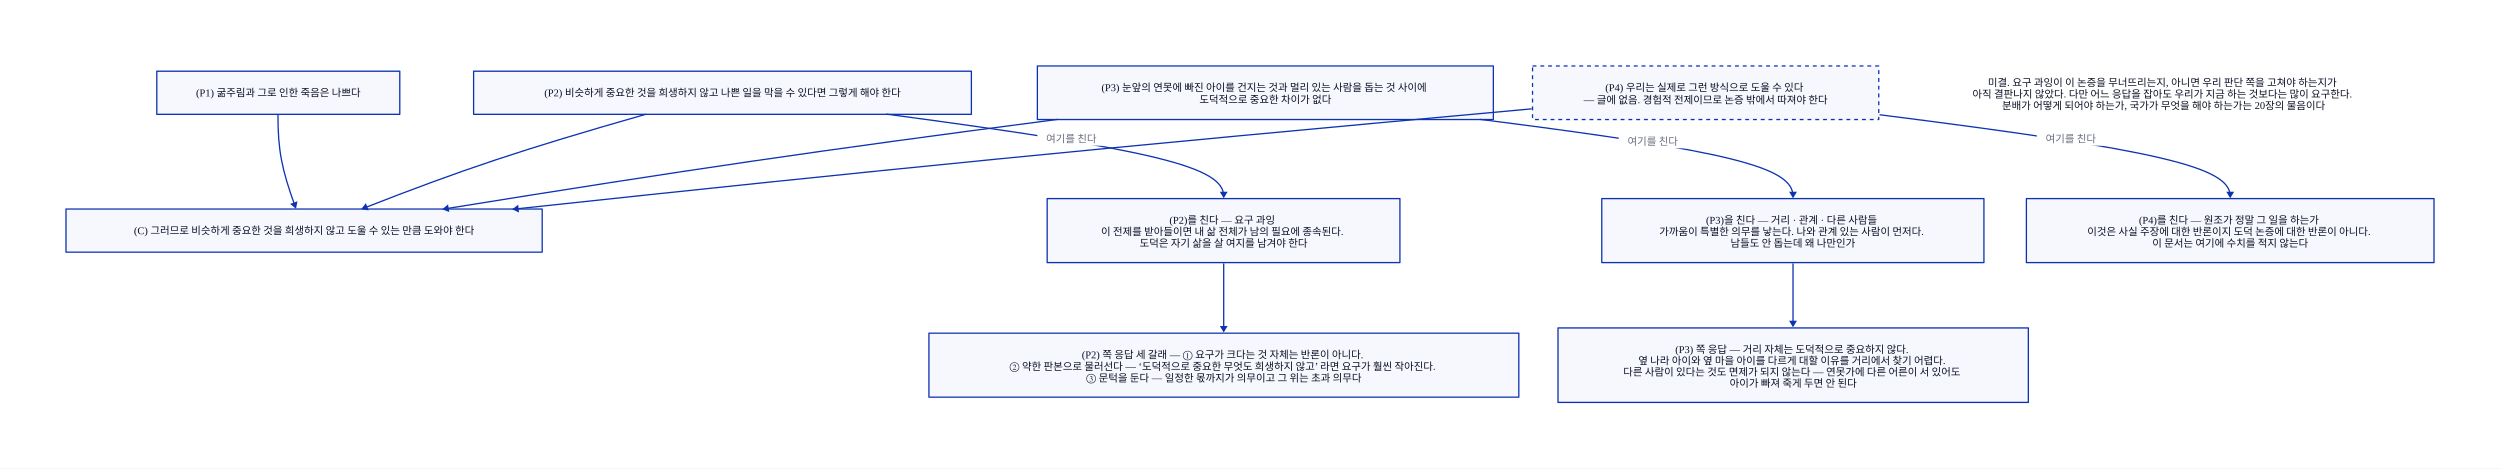
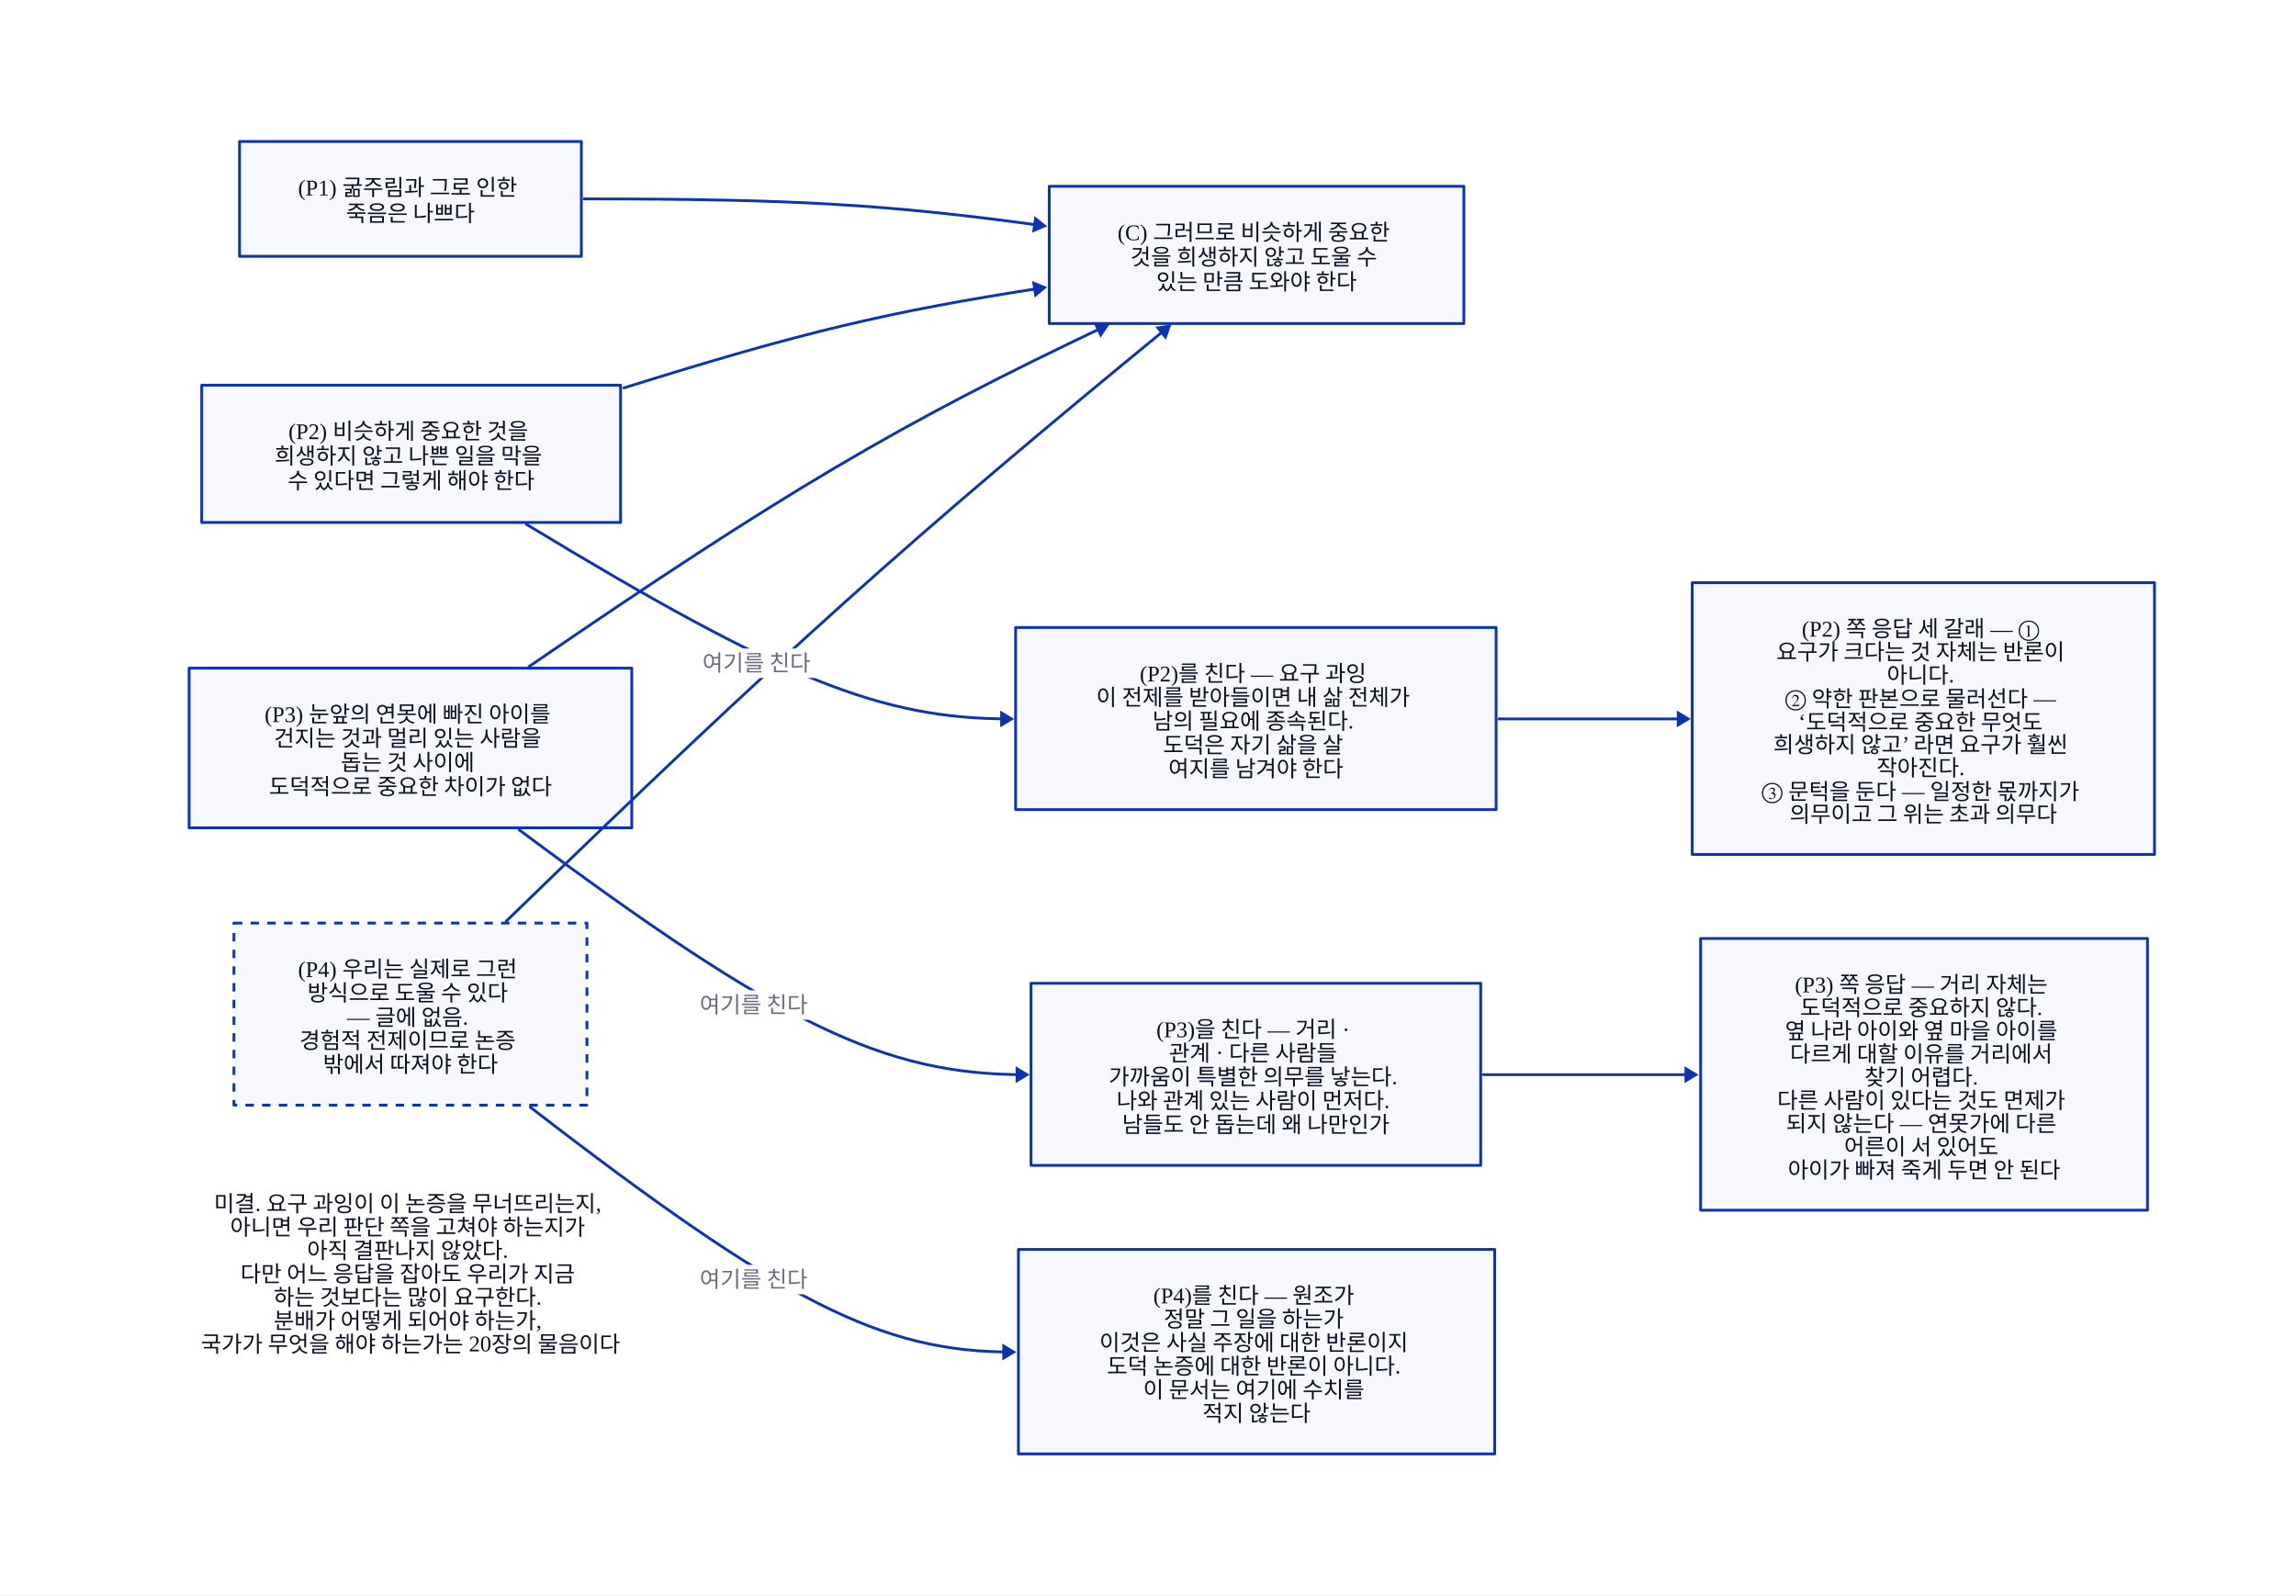
- <svg xmlns="http://www.w3.org/2000/svg" width="3827" height="717" class="d2-208050391 d2-svg" viewBox="-101 -101 3827 717">
-   <rect width="3827" height="717" x="-101" y="-101" rx="0" style="fill:#fff" />
-   <style>.connection,.shape{stroke-linejoin:round}.shape{shape-rendering:geometricPrecision}.connection{stroke-linecap:round}.d2-208050391 .fill-N1{fill:#0a0f25}.d2-208050391 .fill-N2{fill:#676c7e}.d2-208050391 .fill-B6{fill:#f7f8fe}.d2-208050391 .stroke-B1{stroke:#0d32b2}.s0{stroke-width:2}.s1{text-anchor:middle;font-size:16px}</style>
+ <svg xmlns="http://www.w3.org/2000/svg" width="1639" height="1139" class="d2-1982335511 d2-svg" viewBox="-101 -101 1639 1139">
+   <rect width="1639" height="1139" x="-101" y="-101" rx="0" style="fill:#fff" />
+   <style>.connection,.shape{stroke-linejoin:round}.shape{shape-rendering:geometricPrecision}.connection{stroke-linecap:round}.d2-1982335511 .fill-N1{fill:#0a0f25}.d2-1982335511 .fill-N2{fill:#676c7e}.d2-1982335511 .fill-B6{fill:#f7f8fe}.d2-1982335511 .stroke-B1{stroke:#0d32b2}.s0{stroke-width:2}.s1{text-anchor:middle;font-size:16px}</style>
  <g>
    <g class="shape">
-       <path d="M139 8h372v66H139z" class="stroke-B1 fill-B6 s0" />
+       <path d="M70 0h244v82H70z" class="stroke-B1 fill-B6 s0" />
    </g>
-     <text x="325" y="46.5" class="text-bold fill-N1 s1">(P1) 굶주림과 그로 인한 죽음은 나쁘다</text>
-   </g>
-   <g>
-     <g class="shape">
-       <path d="M624 8h762v66H624z" class="stroke-B1 fill-B6 s0" />
-     </g>
-     <text x="1005" y="46.5" class="text-bold fill-N1 s1">(P2) 비슷하게 중요한 것을 희생하지 않고 나쁜 일을 막을 수 있다면 그렇게 해야 한다</text>
-   </g>
-   <g>
-     <g class="shape">
-       <path d="M1487 0h698v82h-698z" class="stroke-B1 fill-B6 s0" />
-     </g>
-     <text x="1836" y="38.5" class="text-bold fill-N1 s1">
-       <tspan x="1836" dy="0">(P3) 눈앞의 연못에 빠진 아이를 건지는 것과 멀리 있는 사람을 돕는 것 사이에</tspan>
-       <tspan x="1836" dy="18.5">도덕적으로 중요한 차이가 없다</tspan>
+     <text x="192" y="38.5" class="text-bold fill-N1 s1">
+       <tspan x="192" dy="0">(P1) 굶주림과 그로 인한</tspan>
+       <tspan x="192" dy="18.5">죽음은 나쁘다</tspan>
    </text>
  </g>
  <g>
    <g class="shape">
-       <path d="M2245 0h530v82h-530z" class="fill-B6" style="stroke:#0d32b2;stroke-width:2;stroke-dasharray:6,5.919" />
+       <path d="M43 174h299v98H43z" class="stroke-B1 fill-B6 s0" />
    </g>
-     <text x="2510" y="38.5" class="text-bold fill-N1 s1">
-       <tspan x="2510" dy="0">(P4) 우리는 실제로 그런 방식으로 도울 수 있다</tspan>
-       <tspan x="2510" dy="18.5">— 글에 없음. 경험적 전제이므로 논증 밖에서 따져야 한다</tspan>
+     <text x="192.5" y="212.5" class="text-bold fill-N1 s1">
+       <tspan x="192.5" dy="0">(P2) 비슷하게 중요한 것을</tspan>
+       <tspan x="192.5" dy="17.667">희생하지 않고 나쁜 일을 막을</tspan>
+       <tspan x="192.5" dy="17.667">수 있다면 그렇게 해야 한다</tspan>
    </text>
  </g>
  <g>
    <g class="shape">
-       <path d="M0 219h729v66H0z" class="stroke-B1 fill-B6 s0" />
+       <path d="M34 376h316v114H34z" class="stroke-B1 fill-B6 s0" />
    </g>
-     <text x="364.5" y="257.5" class="text-bold fill-N1 s1">(C) 그러므로 비슷하게 중요한 것을 희생하지 않고 도울 수 있는 만큼 도와야 한다</text>
-   </g>
-   <g>
-     <g class="shape">
-       <path d="M1502 203h540v98h-540z" class="stroke-B1 fill-B6 s0" />
-     </g>
-     <text x="1772" y="241.5" class="text-bold fill-N1 s1">
-       <tspan x="1772" dy="0">(P2)를 친다 — 요구 과잉</tspan>
-       <tspan x="1772" dy="17.667">이 전제를 받아들이면 내 삶 전체가 남의 필요에 종속된다.</tspan>
-       <tspan x="1772" dy="17.667">도덕은 자기 삶을 살 여지를 남겨야 한다</tspan>
+     <text x="192" y="414.5" class="text-bold fill-N1 s1">
+       <tspan x="192" dy="0">(P3) 눈앞의 연못에 빠진 아이를</tspan>
+       <tspan x="192" dy="17.25">건지는 것과 멀리 있는 사람을</tspan>
+       <tspan x="192" dy="17.25">돕는 것 사이에</tspan>
+       <tspan x="192" dy="17.25">도덕적으로 중요한 차이가 없다</tspan>
    </text>
  </g>
  <g>
    <g class="shape">
-       <path d="M2351 203h585v98h-585z" class="stroke-B1 fill-B6 s0" />
+       <path d="M66 558h252v130H66z" class="fill-B6" style="stroke:#0d32b2;stroke-width:2;stroke-dasharray:6,5.919" />
    </g>
-     <text x="2643.5" y="241.5" class="text-bold fill-N1 s1">
-       <tspan x="2643.5" dy="0">(P3)을 친다 — 거리 · 관계 · 다른 사람들</tspan>
-       <tspan x="2643.5" dy="17.667">가까움이 특별한 의무를 낳는다. 나와 관계 있는 사람이 먼저다.</tspan>
-       <tspan x="2643.5" dy="17.667">남들도 안 돕는데 왜 나만인가</tspan>
+     <text x="192" y="596.5" class="text-bold fill-N1 s1">
+       <tspan x="192" dy="0">(P4) 우리는 실제로 그런</tspan>
+       <tspan x="192" dy="17">방식으로 도울 수 있다</tspan>
+       <tspan x="192" dy="17">— 글에 없음.</tspan>
+       <tspan x="192" dy="17">경험적 전제이므로 논증</tspan>
+       <tspan x="192" dy="17">밖에서 따져야 한다</tspan>
    </text>
  </g>
  <g>
    <g class="shape">
-       <path d="M3001 203h624v98h-624z" class="stroke-B1 fill-B6 s0" />
+       <path d="M648 32h296v98H648z" class="stroke-B1 fill-B6 s0" />
    </g>
-     <text x="3313" y="241.5" class="text-bold fill-N1 s1">
-       <tspan x="3313" dy="0">(P4)를 친다 — 원조가 정말 그 일을 하는가</tspan>
-       <tspan x="3313" dy="17.667">이것은 사실 주장에 대한 반론이지 도덕 논증에 대한 반론이 아니다.</tspan>
-       <tspan x="3313" dy="17.667">이 문서는 여기에 수치를 적지 않는다</tspan>
+     <text x="796" y="70.5" class="text-bold fill-N1 s1">
+       <tspan x="796" dy="0">(C) 그러므로 비슷하게 중요한</tspan>
+       <tspan x="796" dy="17.667">것을 희생하지 않고 도울 수</tspan>
+       <tspan x="796" dy="17.667">있는 만큼 도와야 한다</tspan>
    </text>
  </g>
  <g>
    <g class="shape">
-       <path d="M2284 401h720v114h-720z" class="stroke-B1 fill-B6 s0" />
+       <path d="M624 347h343v130H624z" class="stroke-B1 fill-B6 s0" />
    </g>
-     <text x="2644" y="439.5" class="text-bold fill-N1 s1">
-       <tspan x="2644" dy="0">(P3) 쪽 응답 — 거리 자체는 도덕적으로 중요하지 않다.</tspan>
-       <tspan x="2644" dy="17.25">옆 나라 아이와 옆 마을 아이를 다르게 대할 이유를 거리에서 찾기 어렵다.</tspan>
-       <tspan x="2644" dy="17.25">다른 사람이 있다는 것도 면제가 되지 않는다 — 연못가에 다른 어른이 서 있어도</tspan>
-       <tspan x="2644" dy="17.25">아이가 빠져 죽게 두면 안 된다</tspan>
+     <text x="795.5" y="385.5" class="text-bold fill-N1 s1">
+       <tspan x="795.5" dy="0">(P2)를 친다 — 요구 과잉</tspan>
+       <tspan x="795.5" dy="17">이 전제를 받아들이면 내 삶 전체가</tspan>
+       <tspan x="795.5" dy="17">남의 필요에 종속된다.</tspan>
+       <tspan x="795.5" dy="17">도덕은 자기 삶을 살</tspan>
+       <tspan x="795.5" dy="17">여지를 남겨야 한다</tspan>
    </text>
  </g>
  <g>
    <g class="shape">
-       <path d="M1321 409h903v98h-903z" class="stroke-B1 fill-B6 s0" />
+       <path d="M635 601h321v130H635z" class="stroke-B1 fill-B6 s0" />
    </g>
-     <text x="1772.5" y="447.5" class="text-bold fill-N1 s1">
-       <tspan x="1772.5" dy="0">(P2) 쪽 응답 세 갈래 — ① 요구가 크다는 것 자체는 반론이 아니다.</tspan>
-       <tspan x="1772.5" dy="17.667">② 약한 판본으로 물러선다 — ‘도덕적으로 중요한 무엇도 희생하지 않고’ 라면 요구가 훨씬 작아진다.</tspan>
-       <tspan x="1772.5" dy="17.667">③ 문턱을 둔다 — 일정한 몫까지가 의무이고 그 위는 초과 의무다</tspan>
+     <text x="795.5" y="639.5" class="text-bold fill-N1 s1">
+       <tspan x="795.5" dy="0">(P3)을 친다 — 거리 ·</tspan>
+       <tspan x="795.5" dy="17">관계 · 다른 사람들</tspan>
+       <tspan x="795.5" dy="17">가까움이 특별한 의무를 낳는다.</tspan>
+       <tspan x="795.5" dy="17">나와 관계 있는 사람이 먼저다.</tspan>
+       <tspan x="795.5" dy="17">남들도 안 돕는데 왜 나만인가</tspan>
    </text>
  </g>
-   <text x="3211" y="31" class="fill-N1 s1">
-     <tspan x="3211" dy="0">미결. 요구 과잉이 이 논증을 무너뜨리는지, 아니면 우리 판단 쪽을 고쳐야 하는지가</tspan>
-     <tspan x="3211" dy="17.667">아직 결판나지 않았다. 다만 어느 응답을 잡아도 우리가 지금 하는 것보다는 많이 요구한다.</tspan>
-     <tspan x="3211" dy="17.667">분배가 어떻게 되어야 하는가, 국가가 무엇을 해야 하는가는 20장의 물음이다</tspan>
+   <g>
+     <g class="shape">
+       <path d="M626 791h340v146H626z" class="stroke-B1 fill-B6 s0" />
+     </g>
+     <text x="796" y="829.5" class="text-bold fill-N1 s1">
+       <tspan x="796" dy="0">(P4)를 친다 — 원조가</tspan>
+       <tspan x="796" dy="16.833">정말 그 일을 하는가</tspan>
+       <tspan x="796" dy="16.833">이것은 사실 주장에 대한 반론이지</tspan>
+       <tspan x="796" dy="16.833">도덕 논증에 대한 반론이 아니다.</tspan>
+       <tspan x="796" dy="16.833">이 문서는 여기에 수치를</tspan>
+       <tspan x="796" dy="16.833">적지 않는다</tspan>
+     </text>
+   </g>
+   <g>
+     <g class="shape">
+       <path d="M1113 569h319v194h-319z" class="stroke-B1 fill-B6 s0" />
+     </g>
+     <text x="1272.5" y="607.5" class="text-bold fill-N1 s1">
+       <tspan x="1272.5" dy="0">(P3) 쪽 응답 — 거리 자체는</tspan>
+       <tspan x="1272.5" dy="16.556">도덕적으로 중요하지 않다.</tspan>
+       <tspan x="1272.5" dy="16.556">옆 나라 아이와 옆 마을 아이를</tspan>
+       <tspan x="1272.5" dy="16.556">다르게 대할 이유를 거리에서</tspan>
+       <tspan x="1272.5" dy="16.556">찾기 어렵다.</tspan>
+       <tspan x="1272.5" dy="16.556">다른 사람이 있다는 것도 면제가</tspan>
+       <tspan x="1272.5" dy="16.556">되지 않는다 — 연못가에 다른</tspan>
+       <tspan x="1272.5" dy="16.556">어른이 서 있어도</tspan>
+       <tspan x="1272.5" dy="16.556">아이가 빠져 죽게 두면 안 된다</tspan>
+     </text>
+   </g>
+   <g>
+     <g class="shape">
+       <path d="M1107 315h330v194h-330z" class="stroke-B1 fill-B6 s0" />
+     </g>
+     <text x="1272" y="353.5" class="text-bold fill-N1 s1">
+       <tspan x="1272" dy="0">(P2) 쪽 응답 세 갈래 — ①</tspan>
+       <tspan x="1272" dy="16.556">요구가 크다는 것 자체는 반론이</tspan>
+       <tspan x="1272" dy="16.556">아니다.</tspan>
+       <tspan x="1272" dy="16.556">② 약한 판본으로 물러선다 —</tspan>
+       <tspan x="1272" dy="16.556">‘도덕적으로 중요한 무엇도</tspan>
+       <tspan x="1272" dy="16.556">희생하지 않고’ 라면 요구가 훨씬</tspan>
+       <tspan x="1272" dy="16.556">작아진다.</tspan>
+       <tspan x="1272" dy="16.556">③ 문턱을 둔다 — 일정한 몫까지가</tspan>
+       <tspan x="1272" dy="16.556">의무이고 그 위는 초과 의무다</tspan>
+     </text>
+   </g>
+   <text x="192" y="764" class="fill-N1 s1">
+     <tspan x="192" dy="0">미결. 요구 과잉이 이 논증을 무너뜨리는지,</tspan>
+     <tspan x="192" dy="16.714">아니면 우리 판단 쪽을 고쳐야 하는지가</tspan>
+     <tspan x="192" dy="16.714">아직 결판나지 않았다.</tspan>
+     <tspan x="192" dy="16.714">다만 어느 응답을 잡아도 우리가 지금</tspan>
+     <tspan x="192" dy="16.714">하는 것보다는 많이 요구한다.</tspan>
+     <tspan x="192" dy="16.714">분배가 어떻게 되어야 하는가,</tspan>
+     <tspan x="192" dy="16.714">국가가 무엇을 해야 하는가는 20장의 물음이다</tspan>
  </text>
-   <marker id="mk-d2-208050391-3488378134" markerHeight="12" markerUnits="userSpaceOnUse" markerWidth="10" orient="auto" refX="7" refY="6" viewBox="0 0 10 12">
+   <marker id="mk-d2-1982335511-3488378134" markerHeight="12" markerUnits="userSpaceOnUse" markerWidth="10" orient="auto" refX="7" refY="6" viewBox="0 0 10 12">
    <path stroke-width="2" d="m0 0 10 6-10 6z" class="connection" style="fill:#0d32b2" />
  </marker>
-   <path fill="none" marker-end="url(#mk-d2-208050391-3488378134)" d="M324.5 75.5c0 53.199 5.6 82.4 26.633 140.24" class="connection stroke-B1 s0" mask="url(#d2-208050391)" />
-   <path fill="none" marker-end="url(#mk-d2-208050391-3488378134)" d="M887.077 74.05C696.2 128.7 608.6 157.9 454.726 218.044" class="connection stroke-B1 s0" mask="url(#d2-208050391)" />
-   <path fill="none" marker-end="url(#mk-d2-208050391-3488378134)" d="M1518.017 81.759C1146.4 130.3 957.4 157.9 578.949 218.864" class="connection stroke-B1 s0" mask="url(#d2-208050391)" />
-   <path fill="none" marker-end="url(#mk-d2-208050391-3488378134)" d="M2243.008 65.681C1569 127.1 1256.4 157.9 685.978 219.073" class="connection stroke-B1 s0" mask="url(#d2-208050391)" />
-   <path fill="none" marker-end="url(#mk-d2-208050391-3488378134)" d="M1256.232 73.764C1668.65 128.7 1772.25 154.7 1772.25 199.5" class="connection stroke-B1 s0" mask="url(#d2-208050391)" />
-   <text x="1539" y="117" class="text-italic fill-N2 s1">여기를 친다</text>
-   <path fill="none" marker-end="url(#mk-d2-208050391-3488378134)" d="M2164.734 81.752C2547.55 130.3 2643.75 154.7 2643.75 199.5" class="connection stroke-B1 s0" mask="url(#d2-208050391)" />
-   <text x="2429" y="121" class="text-italic fill-N2 s1">여기를 친다</text>
-   <path fill="none" marker-end="url(#mk-d2-208050391-3488378134)" d="M2776.984 74.75C3205.4 128.9 3313 154.7 3313 199.5" class="connection stroke-B1 s0" mask="url(#d2-208050391)" />
-   <text x="3069" y="117" class="text-italic fill-N2 s1">여기를 친다</text>
-   <path fill="none" marker-end="url(#mk-d2-208050391-3488378134)" d="M2643.75 303v94" class="connection stroke-B1 s0" mask="url(#d2-208050391)" />
-   <path fill="none" marker-end="url(#mk-d2-208050391-3488378134)" d="M1772.25 303v102" class="connection stroke-B1 s0" mask="url(#d2-208050391)" />
-   <mask id="d2-208050391" width="3827" height="717" x="-101" y="-101" maskUnits="userSpaceOnUse">
-     <path fill="#fff" d="M-101-101h3827v717H-101z" />
-     <path d="M1487 101h104v21h-104zM2377 105h104v21h-104zM3017 101h104v21h-104z" />
+   <path fill="none" marker-end="url(#mk-d2-1982335511-3488378134)" d="M316 41c150 0 216.7 3.938 327.537 19.147" class="connection stroke-B1 s0" mask="url(#d2-1982335511)" />
+   <path fill="none" marker-end="url(#mk-d2-1982335511-3488378134)" d="M344.409 175.923C471.7 136.104 532.7 121.569 643.547 104.457" class="connection stroke-B1 s0" mask="url(#d2-1982335511)" />
+   <path fill="none" marker-end="url(#mk-d2-1982335511-3488378134)" d="M276.65 374.87C458.2 250.398 541.6 201.2 688.385 131.711" class="connection stroke-B1 s0" mask="url(#d2-1982335511)" />
+   <path fill="none" marker-end="url(#mk-d2-1982335511-3488378134)" d="M260.435 556.606C455 367.6 550.4 282 732.905 132.534" class="connection stroke-B1 s0" mask="url(#d2-1982335511)" />
+   <path fill="none" marker-end="url(#mk-d2-1982335511-3488378134)" d="M274.71 273.287C457.8 384.25 528 412.25 620 412.25" class="connection stroke-B1 s0" mask="url(#d2-1982335511)" />
+   <text x="439" y="378" class="text-italic fill-N2 s1">여기를 친다</text>
+   <path fill="none" marker-end="url(#mk-d2-1982335511-3488378134)" d="M269.603 491.446C456.8 631.05 530.2 666.25 631 666.25" class="connection stroke-B1 s0" mask="url(#d2-1982335511)" />
+   <text x="437" y="622" class="text-italic fill-N2 s1">여기를 친다</text>
+   <path fill="none" marker-end="url(#mk-d2-1982335511-3488378134)" d="M277.583 689.472C458.4 829.05 528.3 864.25 621.5 864.25" class="connection stroke-B1 s0" mask="url(#d2-1982335511)" />
+   <text x="437" y="818" class="text-italic fill-N2 s1">여기를 친다</text>
+   <path fill="none" marker-end="url(#mk-d2-1982335511-3488378134)" d="M958 666.25h150.5" class="connection stroke-B1 s0" mask="url(#d2-1982335511)" />
+   <path fill="none" marker-end="url(#mk-d2-1982335511-3488378134)" d="M969 412.25h134" class="connection stroke-B1 s0" mask="url(#d2-1982335511)" />
+   <mask id="d2-1982335511" width="1639" height="1139" x="-101" y="-101" maskUnits="userSpaceOnUse">
+     <path fill="#fff" d="M-101-101h1639v1139H-101z" />
+     <path d="M387 362h104v21H387zM385 606h104v21H385zM385 802h104v21H385z" />
  </mask>
</svg>
